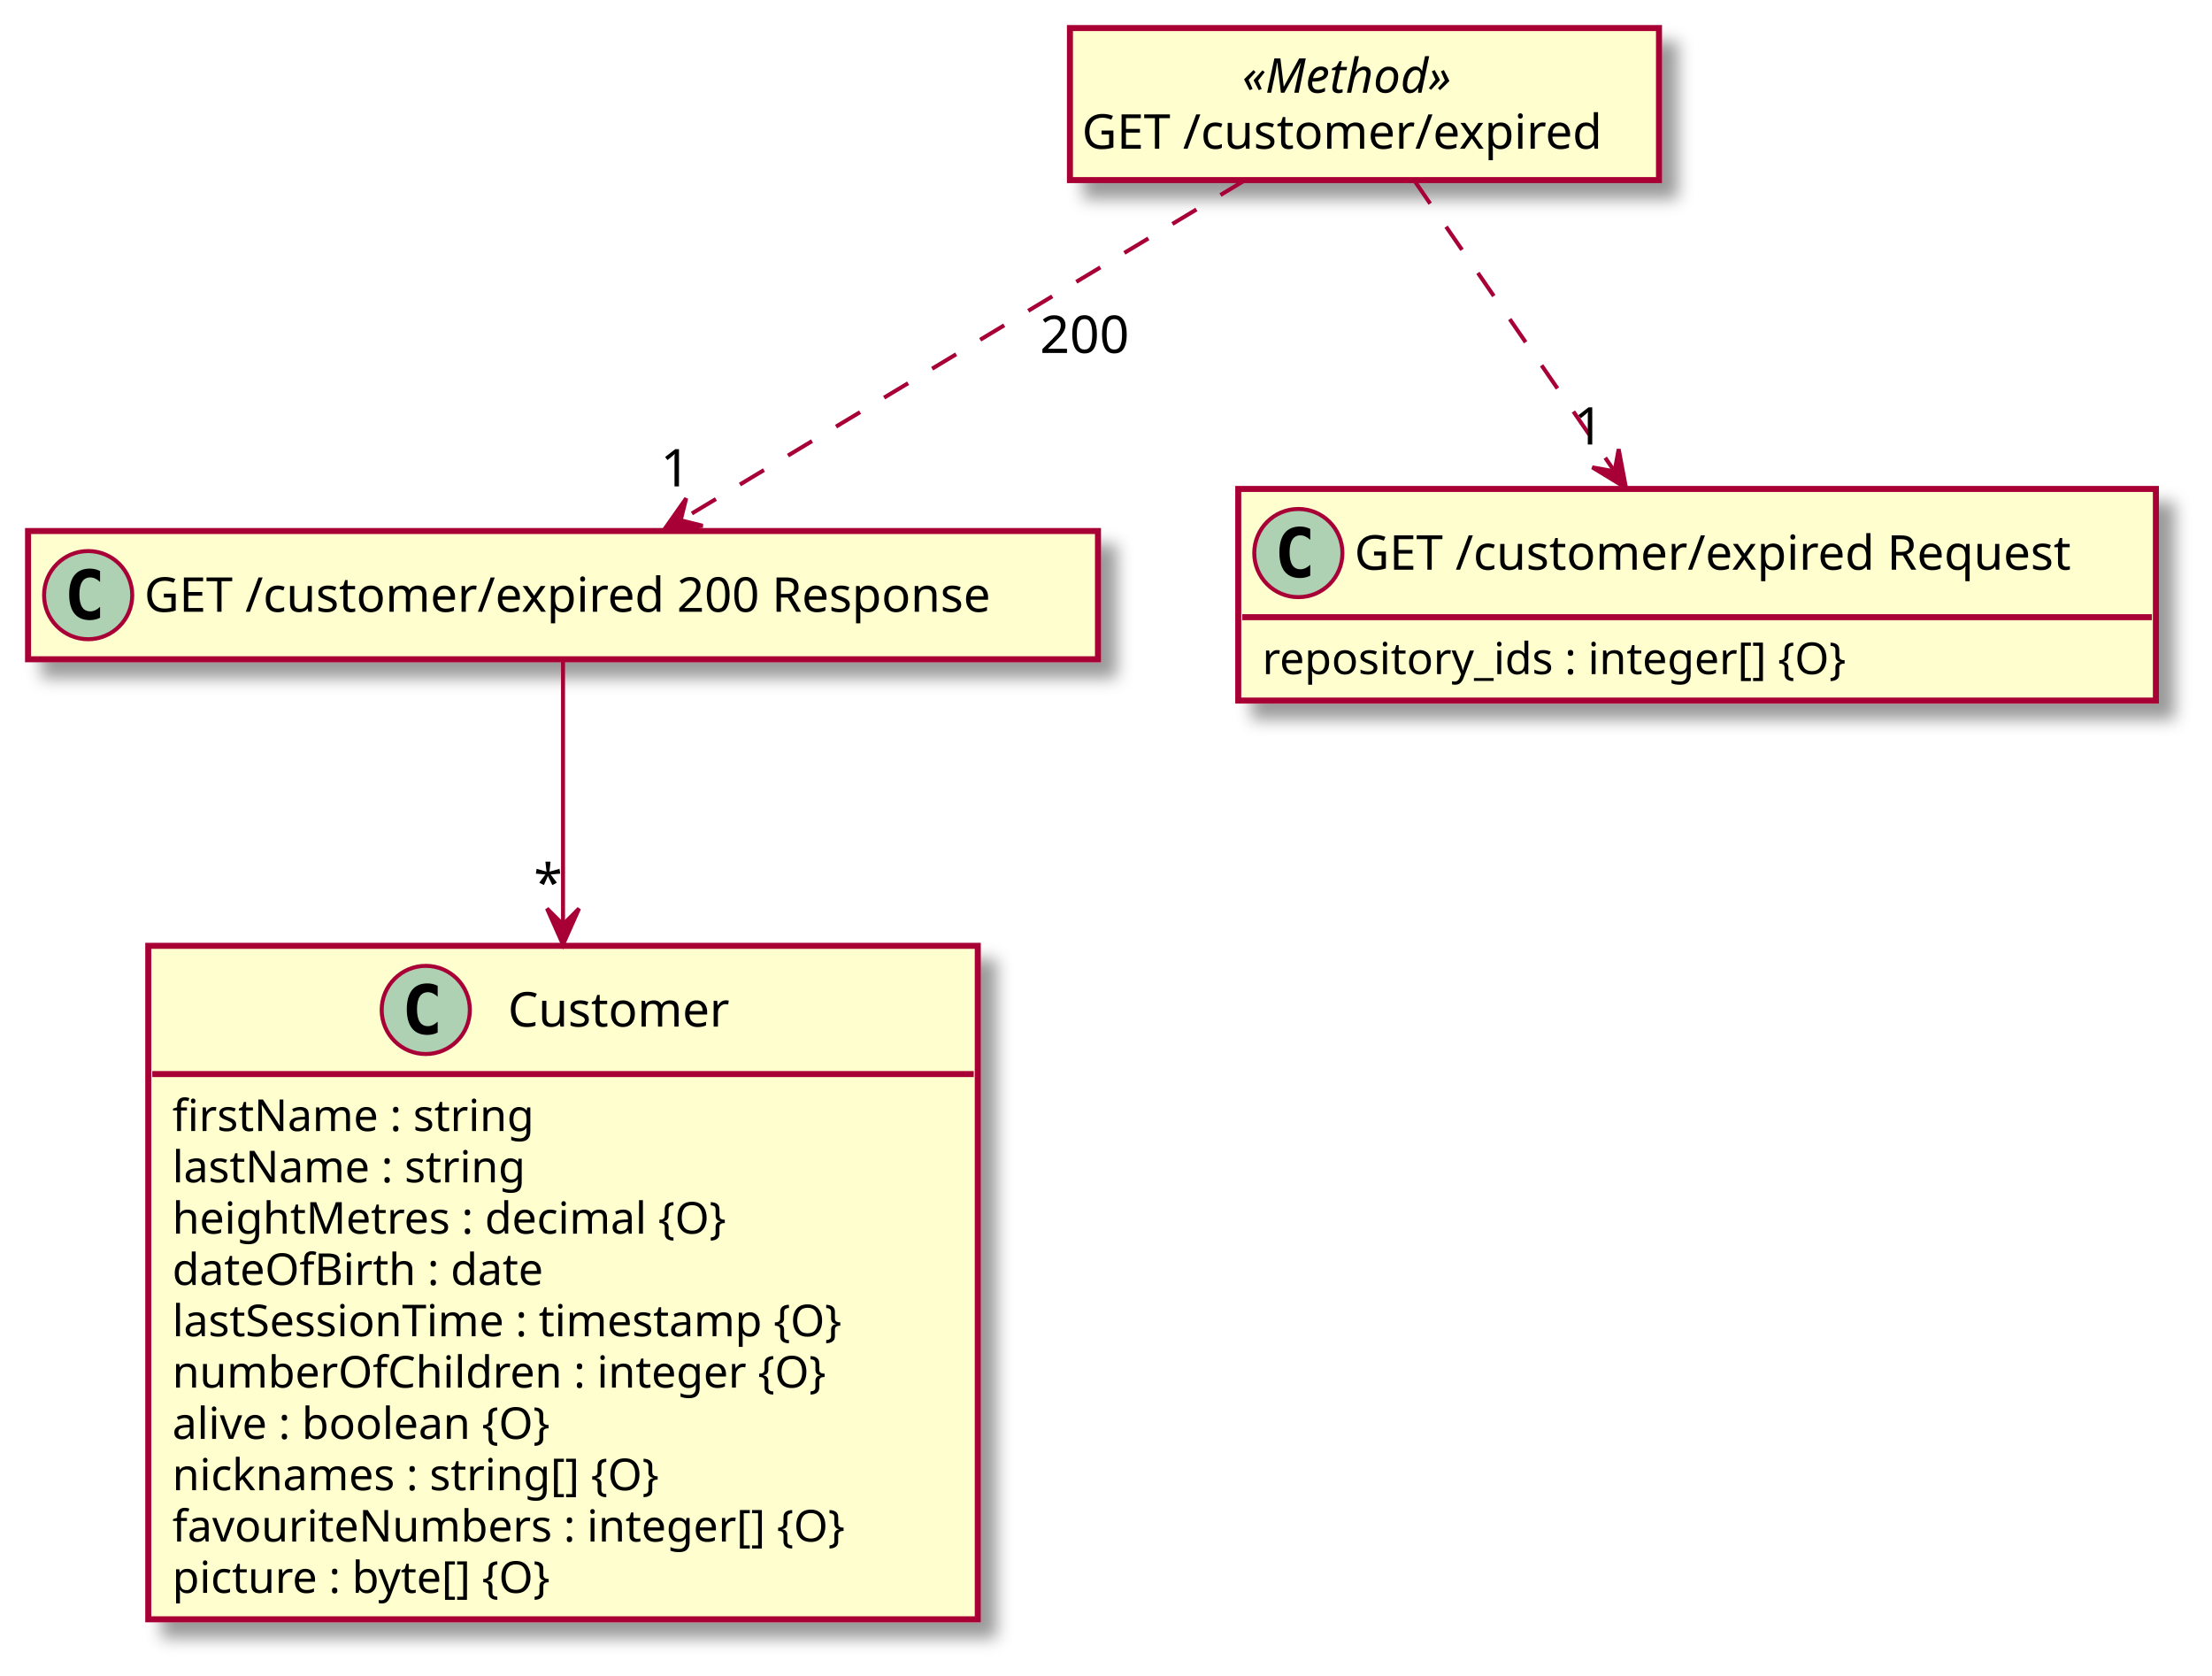
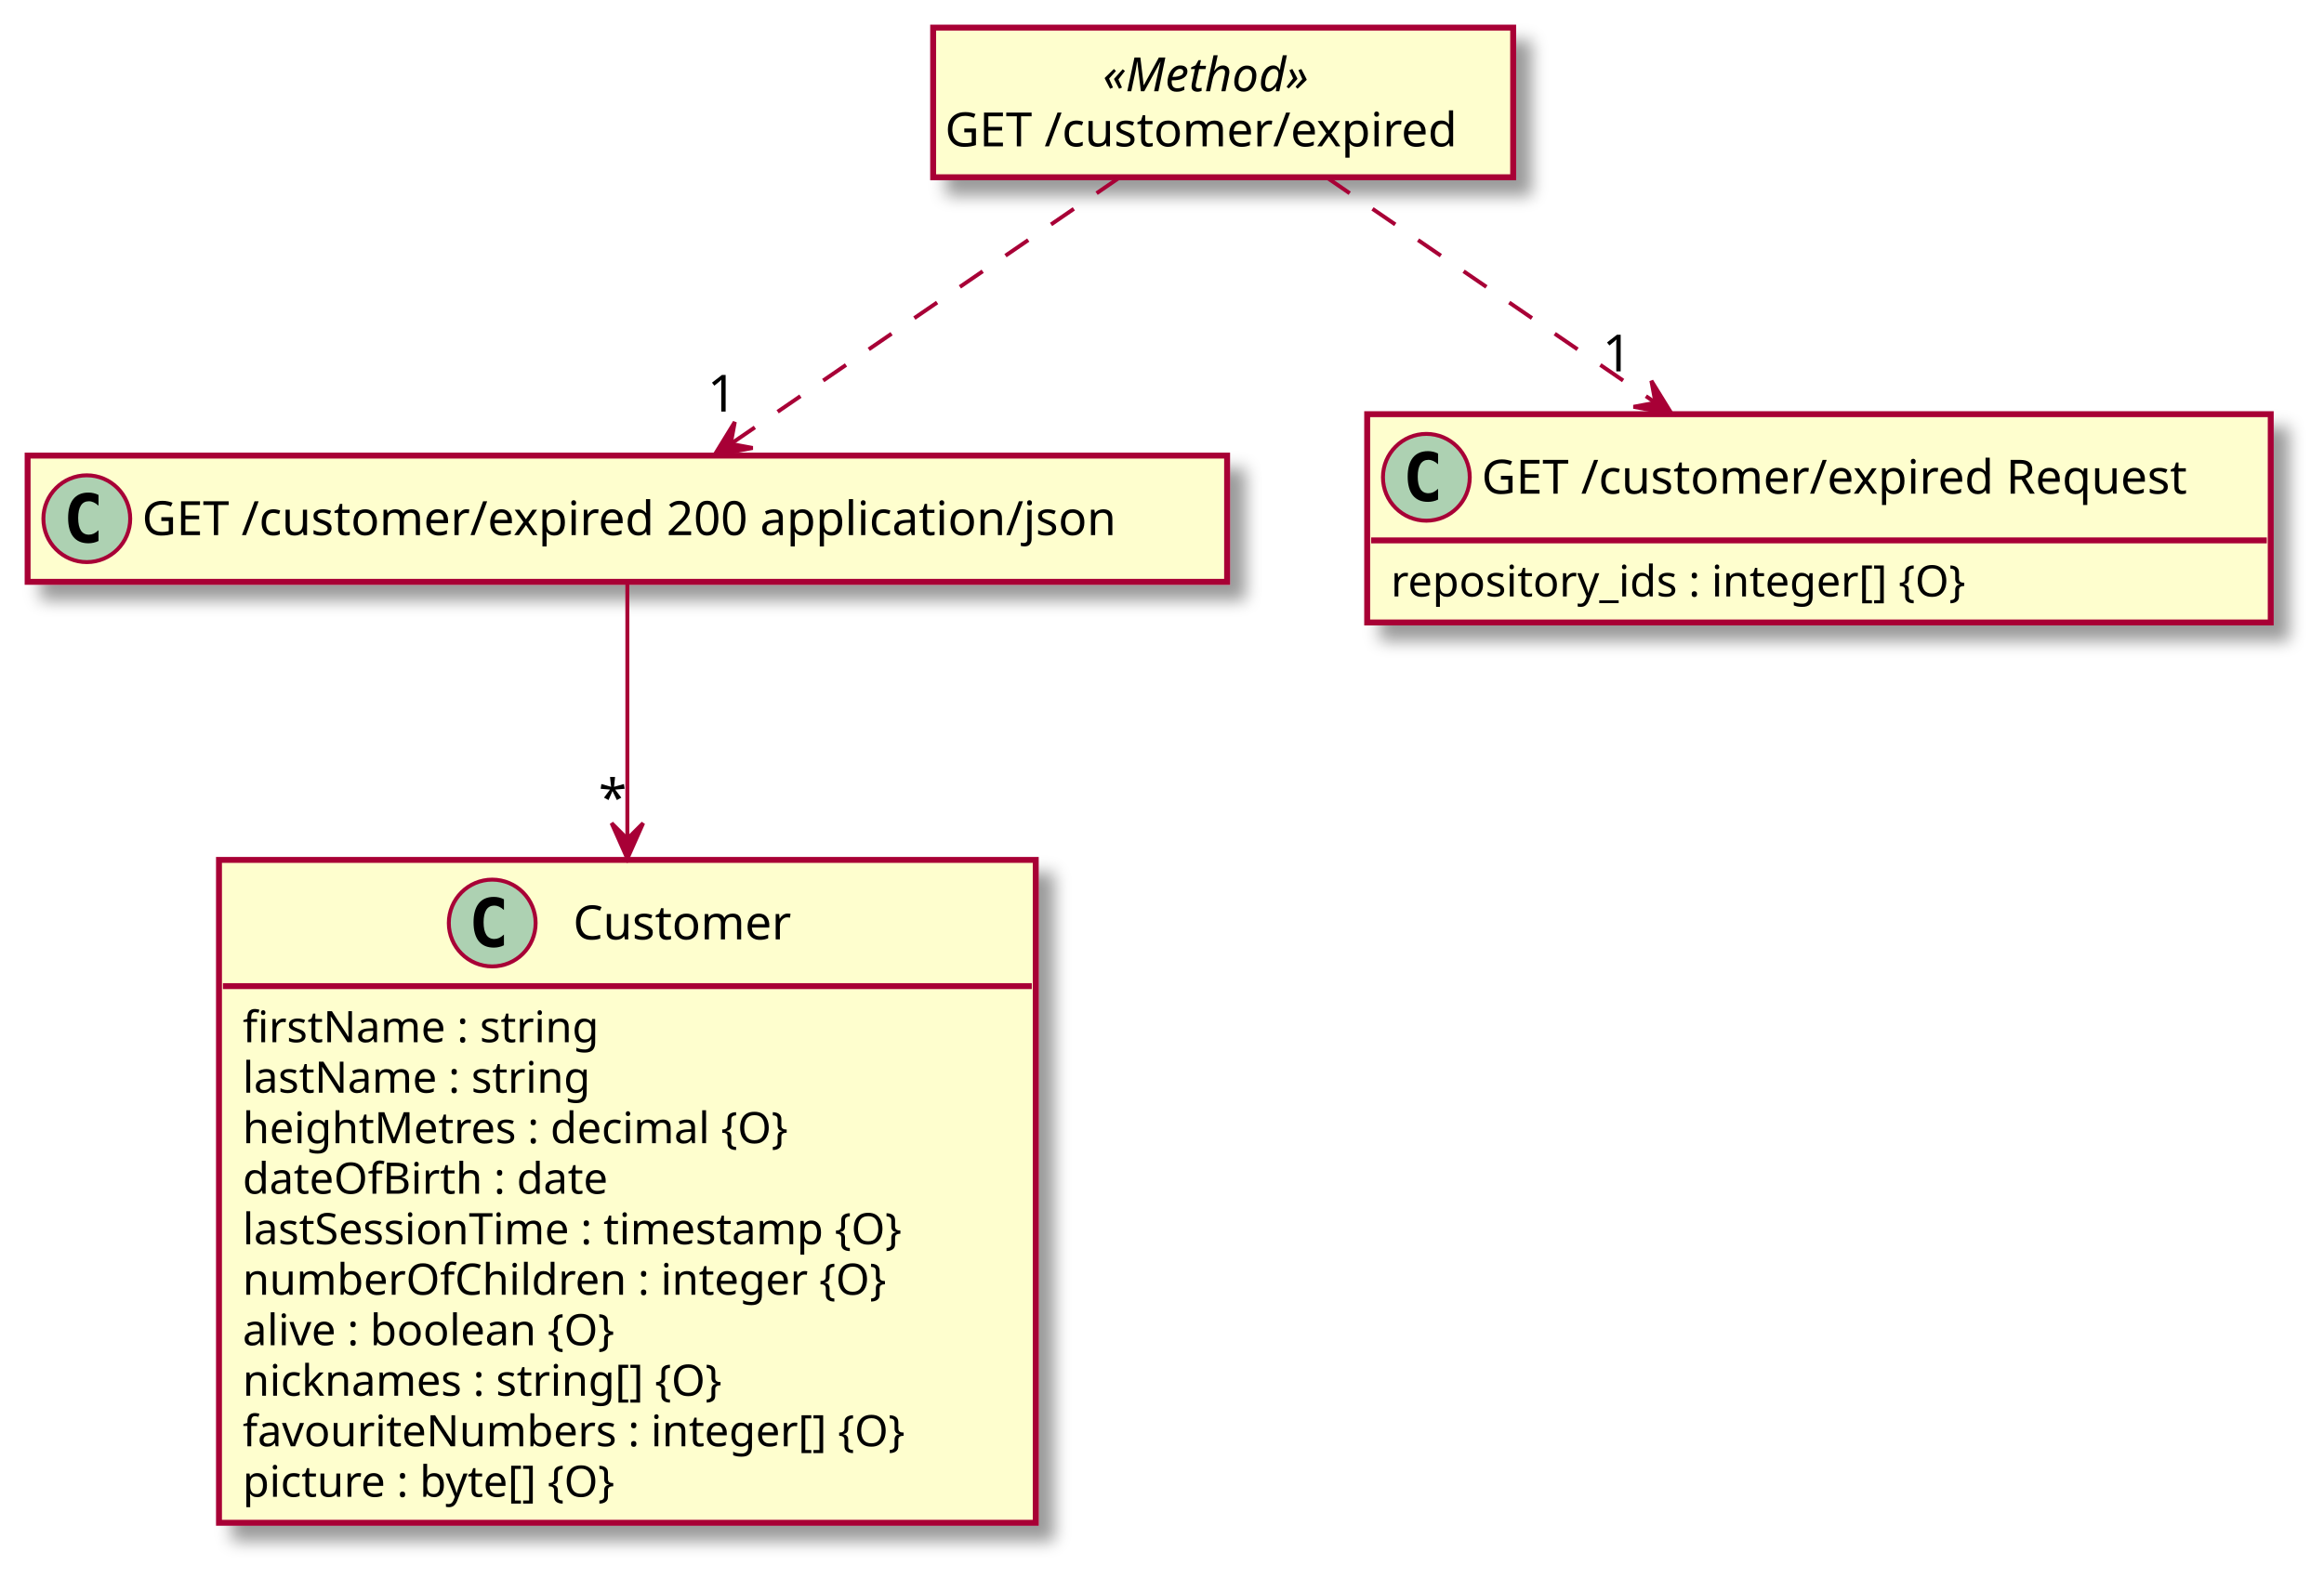
- <svg xmlns="http://www.w3.org/2000/svg" contentScriptType="application/ecmascript" contentStyleType="text/css" height="418px" preserveAspectRatio="none" style="width:552px;height:418px;" version="1.1" viewBox="0 0 552 418" width="552px" zoomAndPan="magnify">
+ <svg xmlns="http://www.w3.org/2000/svg" contentScriptType="application/ecmascript" contentStyleType="text/css" height="400px" preserveAspectRatio="none" style="width:589px;height:400px;" version="1.1" viewBox="0 0 589 400" width="589px" zoomAndPan="magnify">
  <defs>
-     <filter height="300%" id="fdgmosazuxuwx" width="300%" x="-1" y="-1">
+     <filter height="300%" id="fki8ql6syb6cx" width="300%" x="-1" y="-1">
      <feGaussianBlur result="blurOut" stdDeviation="2.0" />
      <feColorMatrix in="blurOut" result="blurOut2" type="matrix" values="0 0 0 0 0 0 0 0 0 0 0 0 0 0 0 0 0 0 .4 0" />
      <feOffset dx="4.0" dy="4.0" in="blurOut2" result="blurOut3" />
      <feBlend in="SourceGraphic" in2="blurOut3" mode="normal" />
    </filter>
  </defs>
  <g>
-     <rect codeLine="6" fill="#FEFECE" filter="url(#fdgmosazuxuwx)" height="168.047" id="Customer" style="stroke:#A80036;stroke-width:1.5;" width="207" x="37" y="236" />
-     <ellipse cx="106.25" cy="252" fill="#ADD1B2" rx="11" ry="11" style="stroke:#A80036;stroke-width:1.0;" />
-     <path d="M109.219,257.641 Q108.641,257.938 108,258.078 Q107.359,258.234 106.656,258.234 Q104.156,258.234 102.828,256.594 Q101.516,254.938 101.516,251.812 Q101.516,248.688 102.828,247.031 Q104.156,245.375 106.656,245.375 Q107.359,245.375 108,245.531 Q108.656,245.688 109.219,245.984 L109.219,248.703 Q108.594,248.125 108,247.859 Q107.406,247.578 106.781,247.578 Q105.438,247.578 104.75,248.656 Q104.062,249.719 104.062,251.812 Q104.062,253.906 104.75,254.984 Q105.438,256.047 106.781,256.047 Q107.406,256.047 108,255.781 Q108.594,255.5 109.219,254.922 L109.219,257.641 Z " fill="#000000" />
-     <text fill="#000000" font-family="sans-serif" font-size="12" lengthAdjust="spacing" textLength="60" x="126.75" y="256.154">Customer</text>
-     <line style="stroke:#A80036;stroke-width:1.5;" x1="38" x2="243" y1="268" y2="268" />
-     <text fill="#000000" font-family="sans-serif" font-size="11" lengthAdjust="spacing" textLength="101" x="43" y="282.21">firstName : string</text>
-     <text fill="#000000" font-family="sans-serif" font-size="11" lengthAdjust="spacing" textLength="99" x="43" y="295.015">lastName : string</text>
-     <text fill="#000000" font-family="sans-serif" font-size="11" lengthAdjust="spacing" textLength="157" x="43" y="307.82">heightMetres : decimal {O}</text>
-     <text fill="#000000" font-family="sans-serif" font-size="11" lengthAdjust="spacing" textLength="102" x="43" y="320.625">dateOfBirth : date</text>
-     <text fill="#000000" font-family="sans-serif" font-size="11" lengthAdjust="spacing" textLength="195" x="43" y="333.429">lastSessionTime : timestamp {O}</text>
-     <text fill="#000000" font-family="sans-serif" font-size="11" lengthAdjust="spacing" textLength="183" x="43" y="346.234">numberOfChildren : integer {O}</text>
-     <text fill="#000000" font-family="sans-serif" font-size="11" lengthAdjust="spacing" textLength="110" x="43" y="359.039">alive : boolean {O}</text>
-     <text fill="#000000" font-family="sans-serif" font-size="11" lengthAdjust="spacing" textLength="141" x="43" y="371.843">nicknames : string[] {O}</text>
-     <text fill="#000000" font-family="sans-serif" font-size="11" lengthAdjust="spacing" textLength="189" x="43" y="384.648">favouriteNumbers : integer[] {O}</text>
-     <text fill="#000000" font-family="sans-serif" font-size="11" lengthAdjust="spacing" textLength="110" x="43" y="397.453">picture : byte[] {O}</text>
-     <rect codeLine="19" fill="#FEFECE" filter="url(#fdgmosazuxuwx)" height="37.938" id="GET /customer/expired" style="stroke:#A80036;stroke-width:1.5;" width="147" x="267" y="7" />
-     <text fill="#000000" font-family="sans-serif" font-size="12" font-style="italic" lengthAdjust="spacing" textLength="61" x="310" y="23.139">«Method»</text>
-     <text fill="#000000" font-family="sans-serif" font-size="12" lengthAdjust="spacing" textLength="141" x="270" y="37.107">GET /customer/expired</text>
-     <rect codeLine="22" fill="#FEFECE" filter="url(#fdgmosazuxuwx)" height="32" id="GET /customer/expired 200 Response" style="stroke:#A80036;stroke-width:1.5;" width="267" x="7" y="132.5" />
-     <ellipse cx="22" cy="148.5" fill="#ADD1B2" rx="11" ry="11" style="stroke:#A80036;stroke-width:1.0;" />
-     <path d="M24.969,154.141 Q24.391,154.438 23.75,154.578 Q23.109,154.734 22.406,154.734 Q19.906,154.734 18.578,153.094 Q17.266,151.438 17.266,148.312 Q17.266,145.188 18.578,143.531 Q19.906,141.875 22.406,141.875 Q23.109,141.875 23.75,142.031 Q24.406,142.188 24.969,142.484 L24.969,145.203 Q24.344,144.625 23.75,144.359 Q23.156,144.078 22.531,144.078 Q21.188,144.078 20.5,145.156 Q19.812,146.219 19.812,148.312 Q19.812,150.406 20.5,151.484 Q21.188,152.547 22.531,152.547 Q23.156,152.547 23.75,152.281 Q24.344,152 24.969,151.422 L24.969,154.141 Z " fill="#000000" />
-     <text fill="#000000" font-family="sans-serif" font-size="12" lengthAdjust="spacing" textLength="235" x="36" y="152.654">GET /customer/expired 200 Response</text>
-     <rect codeLine="25" fill="#FEFECE" filter="url(#fdgmosazuxuwx)" height="52.805" id="GET /customer/expired Request" style="stroke:#A80036;stroke-width:1.5;" width="229" x="309" y="122" />
-     <ellipse cx="324" cy="138" fill="#ADD1B2" rx="11" ry="11" style="stroke:#A80036;stroke-width:1.0;" />
-     <path d="M326.969,143.641 Q326.391,143.938 325.75,144.078 Q325.109,144.234 324.406,144.234 Q321.906,144.234 320.578,142.594 Q319.266,140.938 319.266,137.812 Q319.266,134.688 320.578,133.031 Q321.906,131.375 324.406,131.375 Q325.109,131.375 325.75,131.531 Q326.406,131.688 326.969,131.984 L326.969,134.703 Q326.344,134.125 325.75,133.859 Q325.156,133.578 324.531,133.578 Q323.188,133.578 322.5,134.656 Q321.812,135.719 321.812,137.812 Q321.812,139.906 322.5,140.984 Q323.188,142.047 324.531,142.047 Q325.156,142.047 325.75,141.781 Q326.344,141.5 326.969,140.922 L326.969,143.641 Z " fill="#000000" />
-     <text fill="#000000" font-family="sans-serif" font-size="12" lengthAdjust="spacing" textLength="197" x="338" y="142.154">GET /customer/expired Request</text>
-     <line style="stroke:#A80036;stroke-width:1.5;" x1="310" x2="537" y1="154" y2="154" />
-     <text fill="#000000" font-family="sans-serif" font-size="11" lengthAdjust="spacing" textLength="168" x="315" y="168.21">repository_ids : integer[] {O}</text>
-     <path codeLine="29" d="M140.5,164.54 C140.5,179.89 140.5,205.01 140.5,230.58 " fill="none" id="GET /customer/expired 200 Response-to-Customer" style="stroke:#A80036;stroke-width:1.0;" />
-     <polygon fill="#A80036" points="140.5,235.7,144.5,226.7,140.5,230.7,136.5,226.7,140.5,235.7" style="stroke:#A80036;stroke-width:1.0;" />
-     <text fill="#000000" font-family="sans-serif" font-size="13" lengthAdjust="spacing" textLength="7" x="133.199" y="224.881">*</text>
-     <path codeLine="31" d="M310.56,45.04 C272.65,67.88 207.75,106.98 170.04,129.7 " fill="none" id="GET /customer/expired-to-GET /customer/expired 200 Response" style="stroke:#A80036;stroke-width:1.0;stroke-dasharray:7.0,7.0;" />
-     <polygon fill="#A80036" points="165.58,132.39,175.355,131.19,169.868,129.817,171.239,124.33,165.58,132.39" style="stroke:#A80036;stroke-width:1.0;" />
-     <text fill="#000000" font-family="sans-serif" font-size="13" lengthAdjust="spacing" textLength="24" x="259.5" y="88.067">200</text>
-     <text fill="#000000" font-family="sans-serif" font-size="13" lengthAdjust="spacing" textLength="8" x="164.826" y="121.364">1</text>
-     <path codeLine="33" d="M352.93,45.04 C366.12,64.2 387.21,94.81 402.9,117.59 " fill="none" id="GET /customer/expired-to-GET /customer/expired Request" style="stroke:#A80036;stroke-width:1.0;stroke-dasharray:7.0,7.0;" />
-     <polygon fill="#A80036" points="405.76,121.74,403.935,112.062,402.918,117.626,397.353,116.609,405.76,121.74" style="stroke:#A80036;stroke-width:1.0;" />
-     <text fill="#000000" font-family="sans-serif" font-size="13" lengthAdjust="spacing" textLength="8" x="392.733" y="110.922">1</text>
+     <rect codeLine="6" fill="#FEFECE" filter="url(#fki8ql6syb6cx)" height="168.047" id="Customer" style="stroke:#A80036;stroke-width:1.5;" width="207" x="55.5" y="218" />
+     <ellipse cx="124.75" cy="234" fill="#ADD1B2" rx="11" ry="11" style="stroke:#A80036;stroke-width:1.0;" />
+     <path d="M127.719,239.641 Q127.141,239.938 126.5,240.078 Q125.859,240.234 125.156,240.234 Q122.656,240.234 121.328,238.594 Q120.016,236.938 120.016,233.812 Q120.016,230.688 121.328,229.031 Q122.656,227.375 125.156,227.375 Q125.859,227.375 126.5,227.531 Q127.156,227.688 127.719,227.984 L127.719,230.703 Q127.094,230.125 126.5,229.859 Q125.906,229.578 125.281,229.578 Q123.938,229.578 123.25,230.656 Q122.562,231.719 122.562,233.812 Q122.562,235.906 123.25,236.984 Q123.938,238.047 125.281,238.047 Q125.906,238.047 126.5,237.781 Q127.094,237.5 127.719,236.922 L127.719,239.641 Z " fill="#000000" />
+     <text fill="#000000" font-family="sans-serif" font-size="12" lengthAdjust="spacing" textLength="60" x="145.25" y="238.154">Customer</text>
+     <line style="stroke:#A80036;stroke-width:1.5;" x1="56.5" x2="261.5" y1="250" y2="250" />
+     <text fill="#000000" font-family="sans-serif" font-size="11" lengthAdjust="spacing" textLength="101" x="61.5" y="264.21">firstName : string</text>
+     <text fill="#000000" font-family="sans-serif" font-size="11" lengthAdjust="spacing" textLength="99" x="61.5" y="277.015">lastName : string</text>
+     <text fill="#000000" font-family="sans-serif" font-size="11" lengthAdjust="spacing" textLength="157" x="61.5" y="289.82">heightMetres : decimal {O}</text>
+     <text fill="#000000" font-family="sans-serif" font-size="11" lengthAdjust="spacing" textLength="102" x="61.5" y="302.625">dateOfBirth : date</text>
+     <text fill="#000000" font-family="sans-serif" font-size="11" lengthAdjust="spacing" textLength="195" x="61.5" y="315.429">lastSessionTime : timestamp {O}</text>
+     <text fill="#000000" font-family="sans-serif" font-size="11" lengthAdjust="spacing" textLength="183" x="61.5" y="328.234">numberOfChildren : integer {O}</text>
+     <text fill="#000000" font-family="sans-serif" font-size="11" lengthAdjust="spacing" textLength="110" x="61.5" y="341.039">alive : boolean {O}</text>
+     <text fill="#000000" font-family="sans-serif" font-size="11" lengthAdjust="spacing" textLength="141" x="61.5" y="353.843">nicknames : string[] {O}</text>
+     <text fill="#000000" font-family="sans-serif" font-size="11" lengthAdjust="spacing" textLength="189" x="61.5" y="366.648">favouriteNumbers : integer[] {O}</text>
+     <text fill="#000000" font-family="sans-serif" font-size="11" lengthAdjust="spacing" textLength="110" x="61.5" y="379.453">picture : byte[] {O}</text>
+     <rect codeLine="19" fill="#FEFECE" filter="url(#fki8ql6syb6cx)" height="37.938" id="GET /customer/expired" style="stroke:#A80036;stroke-width:1.5;" width="147" x="236.5" y="7" />
+     <text fill="#000000" font-family="sans-serif" font-size="12" font-style="italic" lengthAdjust="spacing" textLength="61" x="279.5" y="23.139">«Method»</text>
+     <text fill="#000000" font-family="sans-serif" font-size="12" lengthAdjust="spacing" textLength="141" x="239.5" y="37.107">GET /customer/expired</text>
+     <rect codeLine="22" fill="#FEFECE" filter="url(#fki8ql6syb6cx)" height="32" id="GET /customer/expired 200 application/json" style="stroke:#A80036;stroke-width:1.5;" width="304" x="7" y="115.5" />
+     <ellipse cx="22" cy="131.5" fill="#ADD1B2" rx="11" ry="11" style="stroke:#A80036;stroke-width:1.0;" />
+     <path d="M24.969,137.141 Q24.391,137.438 23.75,137.578 Q23.109,137.734 22.406,137.734 Q19.906,137.734 18.578,136.094 Q17.266,134.438 17.266,131.312 Q17.266,128.188 18.578,126.531 Q19.906,124.875 22.406,124.875 Q23.109,124.875 23.75,125.031 Q24.406,125.188 24.969,125.484 L24.969,128.203 Q24.344,127.625 23.75,127.359 Q23.156,127.078 22.531,127.078 Q21.188,127.078 20.5,128.156 Q19.812,129.219 19.812,131.312 Q19.812,133.406 20.5,134.484 Q21.188,135.547 22.531,135.547 Q23.156,135.547 23.75,135.281 Q24.344,135 24.969,134.422 L24.969,137.141 Z " fill="#000000" />
+     <text fill="#000000" font-family="sans-serif" font-size="12" lengthAdjust="spacing" textLength="272" x="36" y="135.654">GET /customer/expired 200 application/json</text>
+     <rect codeLine="25" fill="#FEFECE" filter="url(#fki8ql6syb6cx)" height="52.805" id="GET /customer/expired Request" style="stroke:#A80036;stroke-width:1.5;" width="229" x="346.5" y="105" />
+     <ellipse cx="361.5" cy="121" fill="#ADD1B2" rx="11" ry="11" style="stroke:#A80036;stroke-width:1.0;" />
+     <path d="M364.469,126.641 Q363.891,126.938 363.25,127.078 Q362.609,127.234 361.906,127.234 Q359.406,127.234 358.078,125.594 Q356.766,123.938 356.766,120.812 Q356.766,117.688 358.078,116.031 Q359.406,114.375 361.906,114.375 Q362.609,114.375 363.25,114.531 Q363.906,114.688 364.469,114.984 L364.469,117.703 Q363.844,117.125 363.25,116.859 Q362.656,116.578 362.031,116.578 Q360.688,116.578 360,117.656 Q359.312,118.719 359.312,120.812 Q359.312,122.906 360,123.984 Q360.688,125.047 362.031,125.047 Q362.656,125.047 363.25,124.781 Q363.844,124.5 364.469,123.922 L364.469,126.641 Z " fill="#000000" />
+     <text fill="#000000" font-family="sans-serif" font-size="12" lengthAdjust="spacing" textLength="197" x="375.5" y="125.154">GET /customer/expired Request</text>
+     <line style="stroke:#A80036;stroke-width:1.5;" x1="347.5" x2="574.5" y1="137" y2="137" />
+     <text fill="#000000" font-family="sans-serif" font-size="11" lengthAdjust="spacing" textLength="168" x="352.5" y="151.21">repository_ids : integer[] {O}</text>
+     <path codeLine="29" d="M159,147.75 C159,162.94 159,187.56 159,212.66 " fill="none" id="GET /customer/expired 200 application/json-to-Customer" style="stroke:#A80036;stroke-width:1.0;" />
+     <polygon fill="#A80036" points="159,217.68,163,208.68,159,212.68,155,208.68,159,217.68" style="stroke:#A80036;stroke-width:1.0;" />
+     <text fill="#000000" font-family="sans-serif" font-size="13" lengthAdjust="spacing" textLength="7" x="151.699" y="206.86">*</text>
+     <path codeLine="31" d="M283.7,45.03 C256.11,63.94 212.99,93.49 185.37,112.42 " fill="none" id="GET /customer/expired-to-GET /customer/expired 200 application/json" style="stroke:#A80036;stroke-width:1.0;stroke-dasharray:7.0,7.0;" />
+     <polygon fill="#A80036" points="181.08,115.37,190.762,113.567,185.2,112.537,186.23,106.975,181.08,115.37" style="stroke:#A80036;stroke-width:1.0;" />
+     <text fill="#000000" font-family="sans-serif" font-size="13" lengthAdjust="spacing" textLength="8" x="179.295" y="104.337">1</text>
+     <path codeLine="33" d="M336.3,45.03 C359.24,60.75 392.91,83.83 419.49,102.04 " fill="none" id="GET /customer/expired-to-GET /customer/expired Request" style="stroke:#A80036;stroke-width:1.0;stroke-dasharray:7.0,7.0;" />
+     <polygon fill="#A80036" points="423.69,104.92,418.526,96.533,419.565,102.094,414.005,103.133,423.69,104.92" style="stroke:#A80036;stroke-width:1.0;" />
+     <text fill="#000000" font-family="sans-serif" font-size="13" lengthAdjust="spacing" textLength="8" x="406.137" y="94.144">1</text>
  </g>
</svg>
